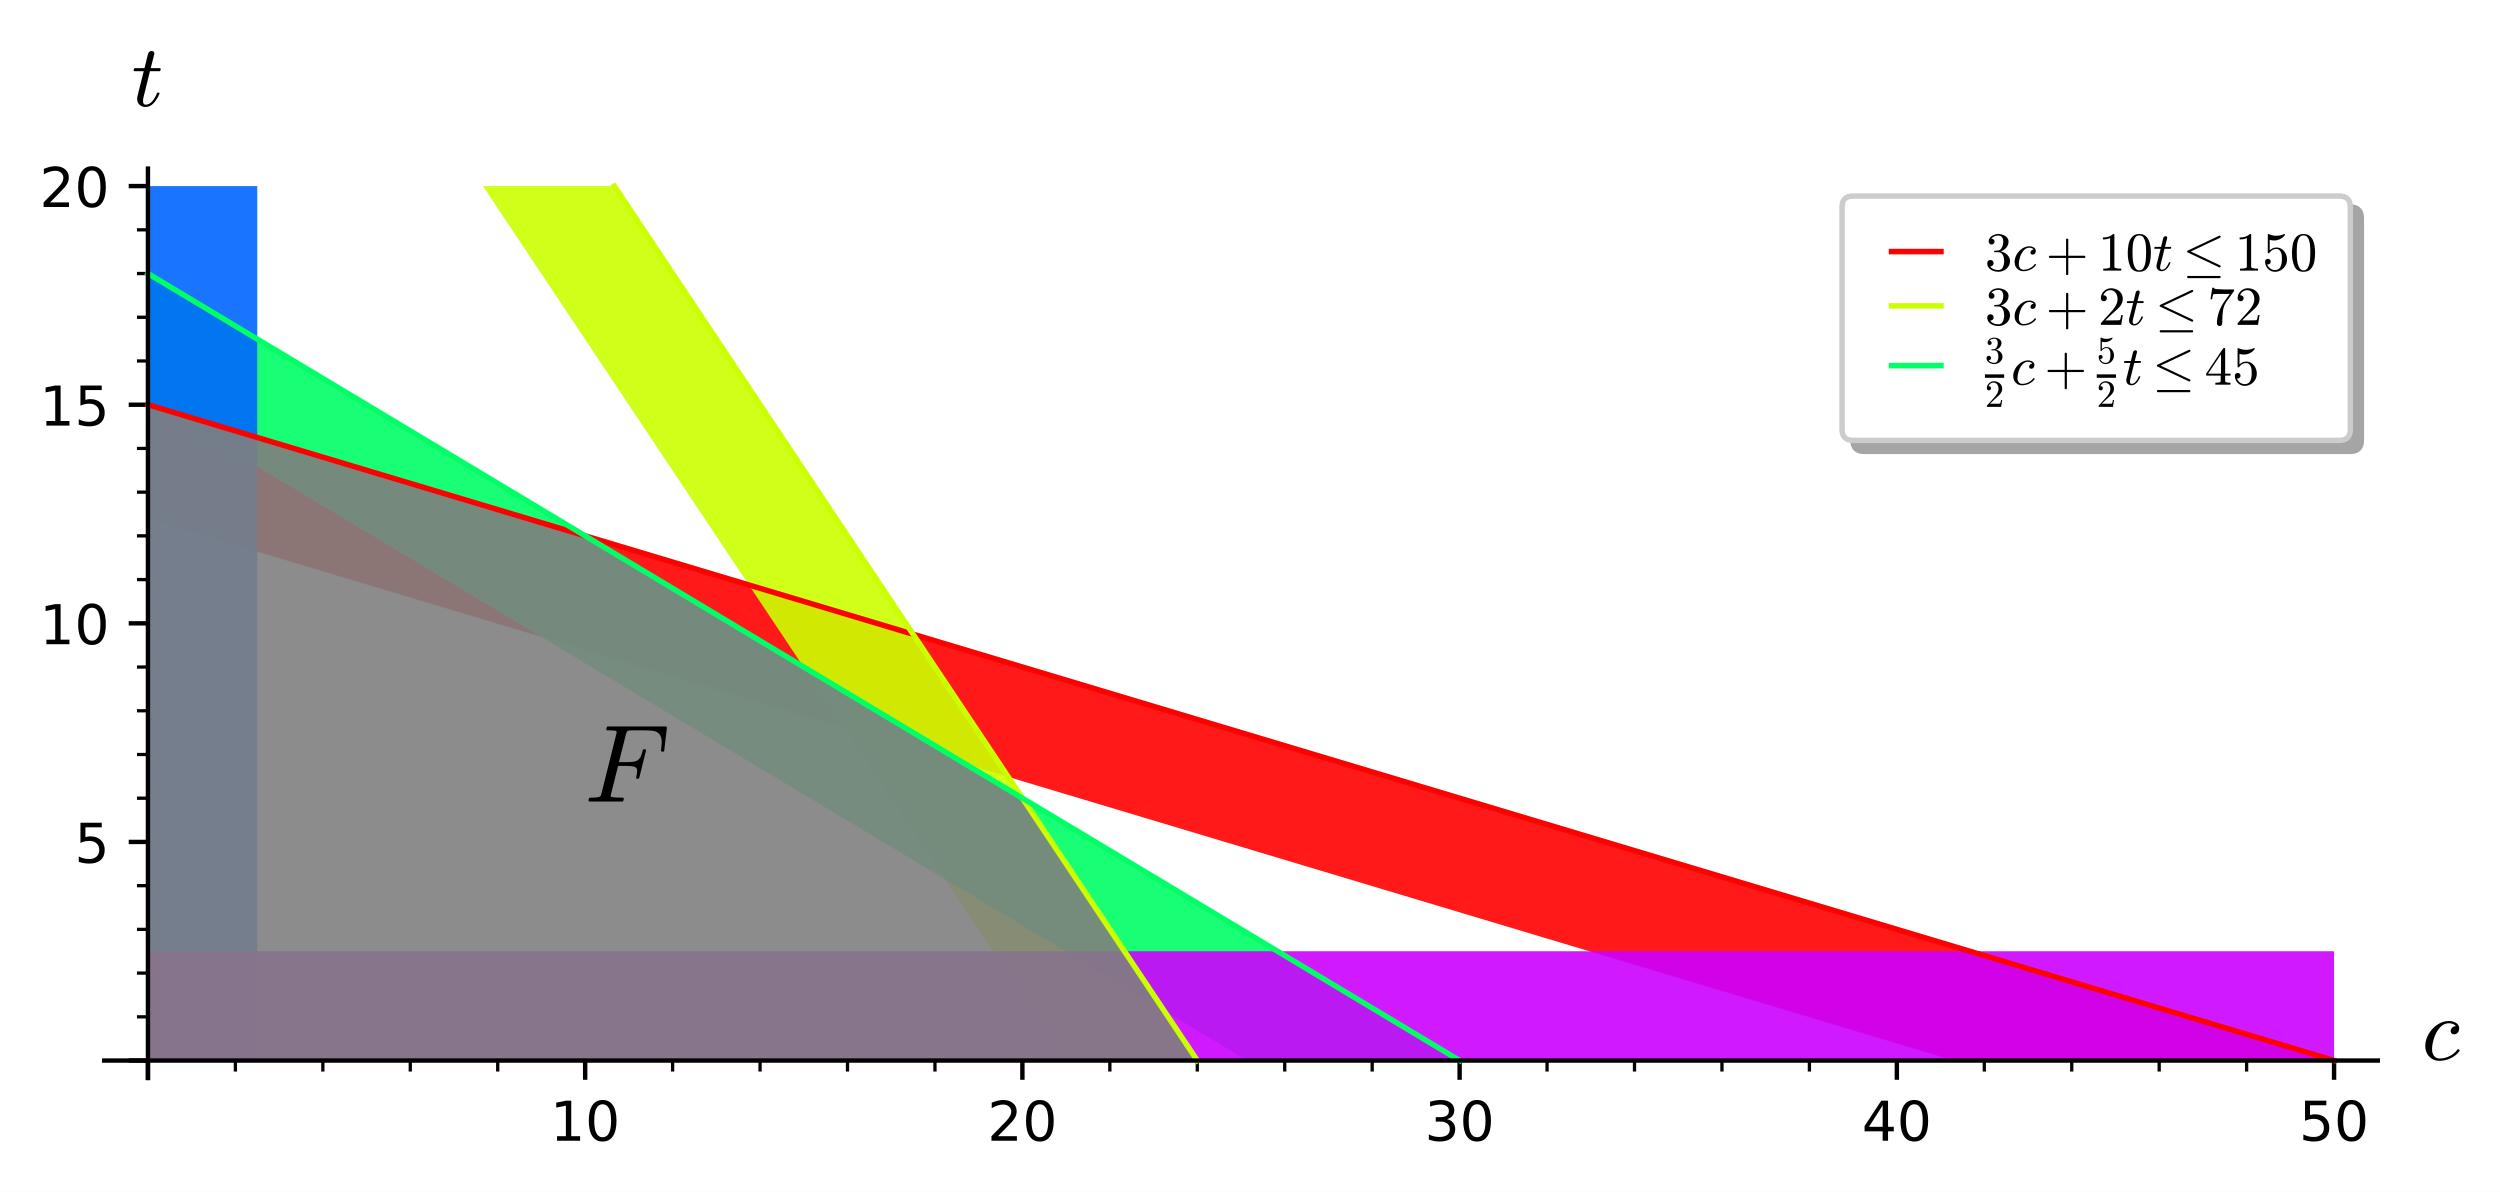
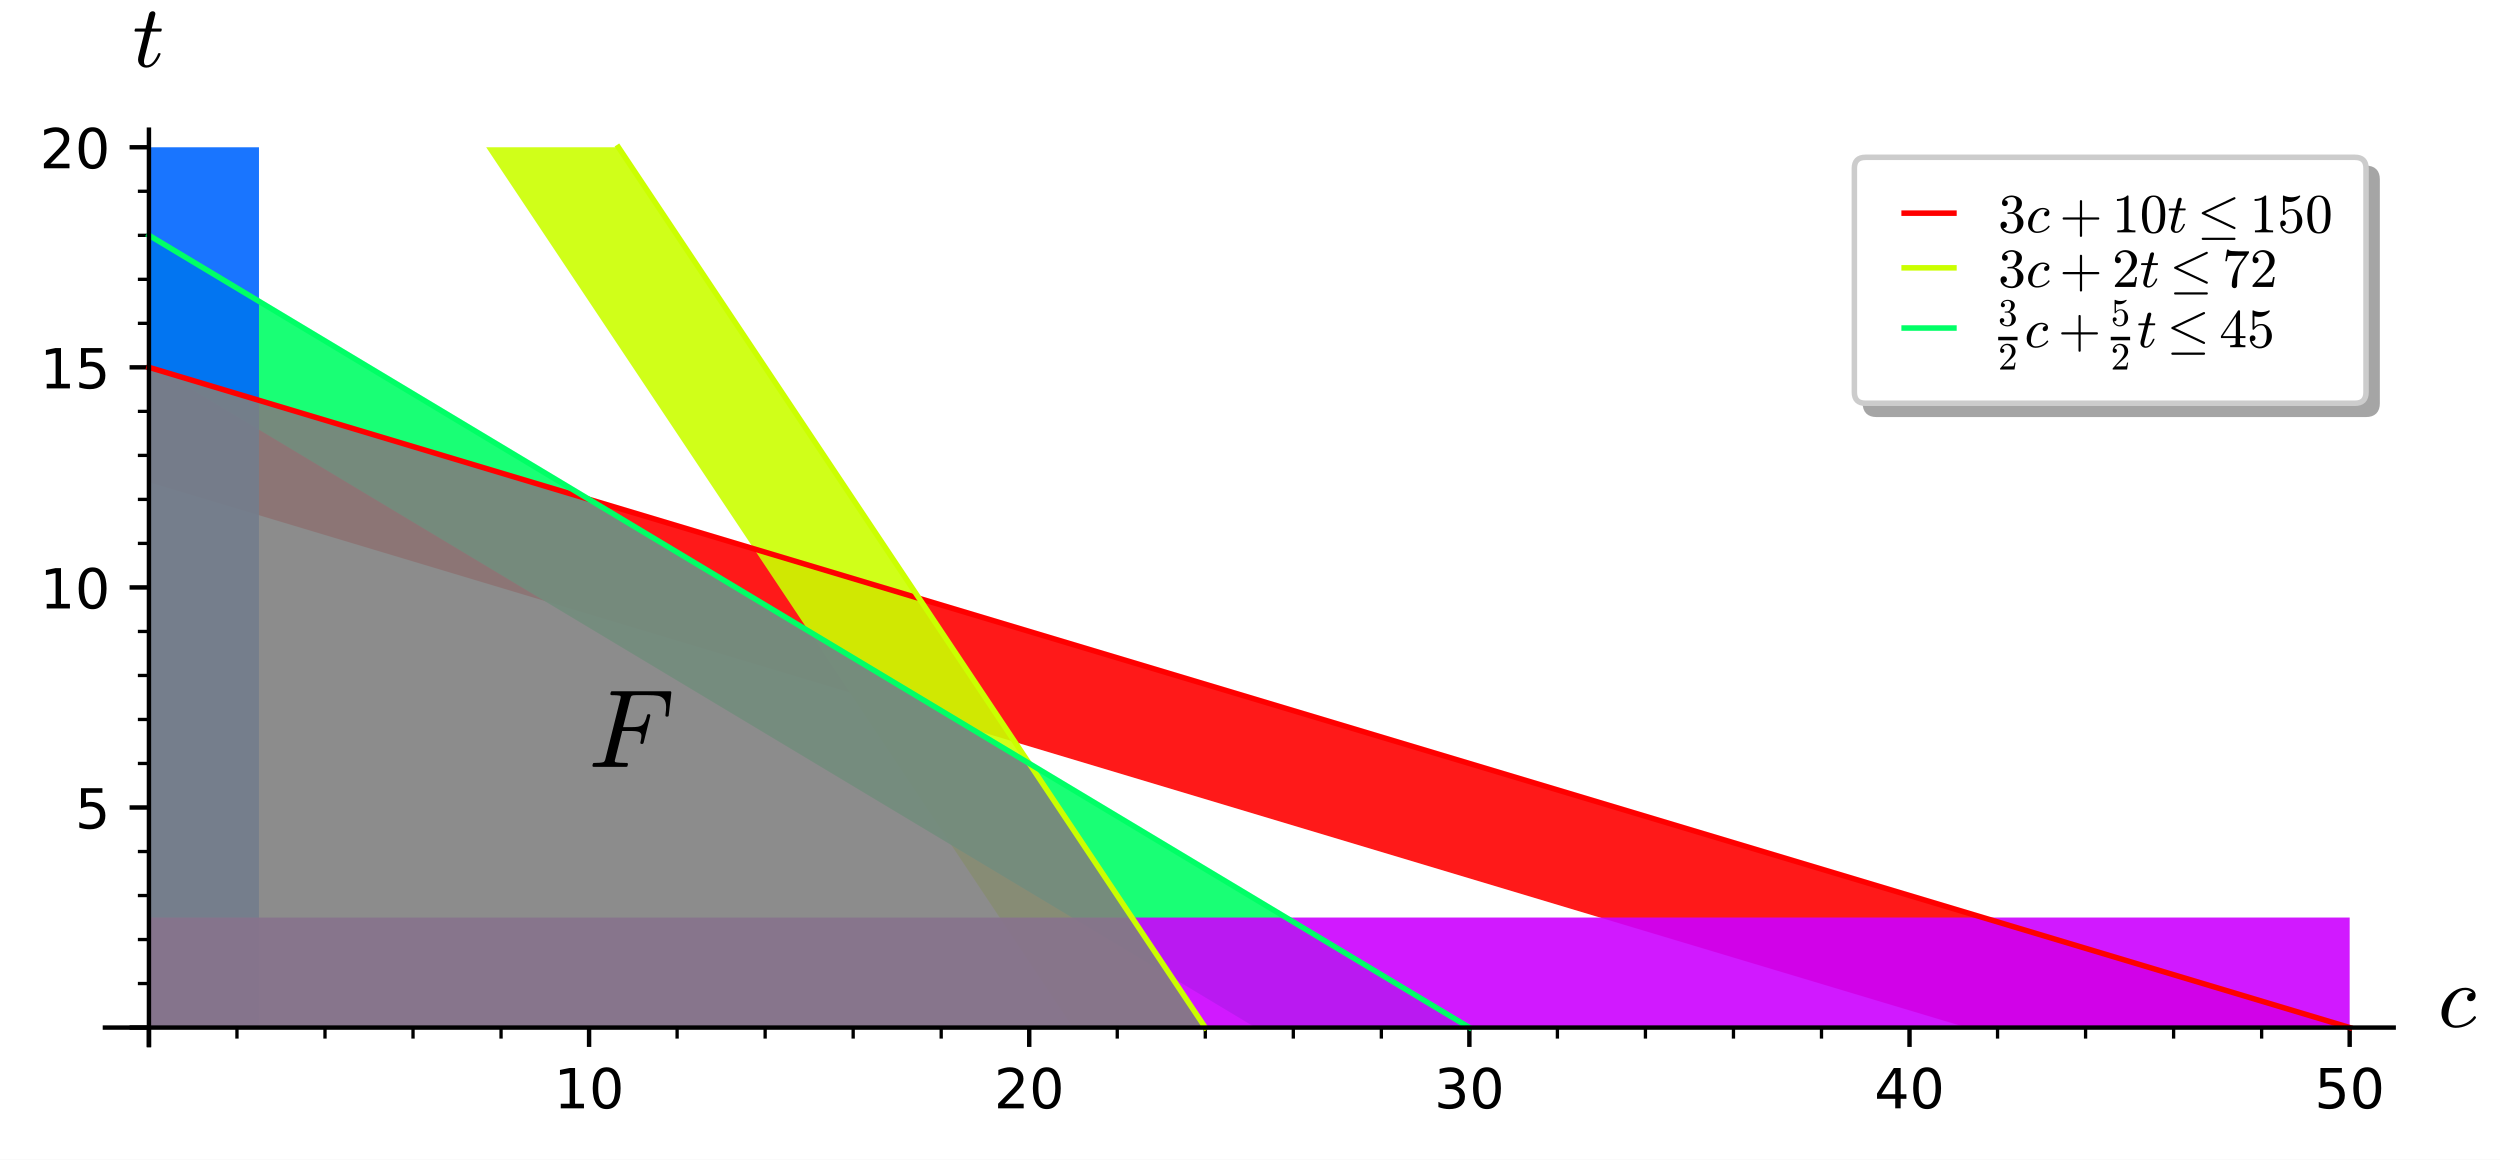
- <svg xmlns="http://www.w3.org/2000/svg" xmlns:xlink="http://www.w3.org/1999/xlink" width="454.979pt" height="216.889pt" viewBox="0 0 454.979 216.889" version="1.1">
+ <svg xmlns="http://www.w3.org/2000/svg" xmlns:xlink="http://www.w3.org/1999/xlink" width="451.959pt" height="209.646pt" viewBox="0 0 451.959 209.646" version="1.1">
  <defs>
    <style type="text/css">*{stroke-linejoin: round; stroke-linecap: butt}</style>
  </defs>
  <g id="figure_1">
    <g id="patch_1">
-       <path d="M 0 216.889  L 454.979 216.889  L 454.979 0  L 0 0  z " style="fill: #ffffff" />
+       <path d="M 0 209.646  L 451.959 209.646  L 451.959 0  L 0 0  z " style="fill: #ffffff" />
    </g>
    <g id="axes_1">
      <g id="patch_2">
-         <path d="M 18.968 196.193  L 432.739 196.193  L 432.739 30.685  L 18.968 30.685  z " style="fill: #ffffff" />
+         <path d="M 18.968 188.951  L 432.739 188.951  L 432.739 23.442  L 18.968 23.442  z " style="fill: #ffffff" />
      </g>
      <g id="patch_3">
-         <path d="M 355.552 193.01  L 424.782 193.01  L 26.925 73.654  L 26.925 94.422  z " clip-path="url(#p91f0a75d45)" style="fill: #ff0000; opacity: 0.9" />
+         <path d="M 355.552 185.768  L 424.782 185.768  L 26.925 66.411  L 26.925 87.18  z " clip-path="url(#pf8ebacab7a)" style="fill: #ff0000; opacity: 0.9" />
      </g>
      <g id="patch_4">
-         <path d="M 193.988 193.01  L 217.896 193.01  L 111.801 33.868  L 87.893 33.868  z " clip-path="url(#p91f0a75d45)" style="fill: #cbff00; opacity: 0.9" />
+         <path d="M 193.988 185.768  L 217.896 185.768  L 111.801 26.625  L 87.893 26.625  z " clip-path="url(#pf8ebacab7a)" style="fill: #cbff00; opacity: 0.9" />
      </g>
      <g id="patch_5">
-         <path d="M 226.974 193.01  L 265.639 193.01  L 26.925 49.782  L 26.925 72.981  z " clip-path="url(#p91f0a75d45)" style="fill: #00ff66; opacity: 0.9" />
+         <path d="M 226.974 185.768  L 265.639 185.768  L 26.925 42.54  L 26.925 65.738  z " clip-path="url(#pf8ebacab7a)" style="fill: #00ff66; opacity: 0.9" />
      </g>
      <g id="patch_6">
-         <path d="M 26.925 193.01  L 46.818 193.01  L 46.818 33.868  L 26.925 33.868  z " clip-path="url(#p91f0a75d45)" style="fill: #0066ff; opacity: 0.9" />
+         <path d="M 26.925 185.768  L 46.818 185.768  L 46.818 26.625  L 26.925 26.625  z " clip-path="url(#pf8ebacab7a)" style="fill: #0066ff; opacity: 0.9" />
      </g>
      <g id="patch_7">
-         <path d="M 26.925 193.01  L 424.782 193.01  L 424.782 173.118  L 26.925 173.118  z " clip-path="url(#p91f0a75d45)" style="fill: #cc00ff; opacity: 0.9" />
+         <path d="M 26.925 185.768  L 424.782 185.768  L 424.782 165.875  L 26.925 165.875  z " clip-path="url(#pf8ebacab7a)" style="fill: #cc00ff; opacity: 0.9" />
      </g>
      <g id="patch_8">
-         <path d="M 26.925 193.01  L 217.896 193.01  L 186.068 145.268  L 106.496 97.525  L 26.925 73.654  z " clip-path="url(#p91f0a75d45)" style="fill: #808080; opacity: 0.9" />
+         <path d="M 26.925 185.768  L 217.896 185.768  L 186.068 138.025  L 106.496 90.282  L 26.925 66.411  z " clip-path="url(#pf8ebacab7a)" style="fill: #808080; opacity: 0.9" />
      </g>
      <g id="matplotlib.axis_1">
        <g id="xtick_1">
          <g id="line2d_1">
            <defs>
-               <path id="m7415f6d603" d="M 0 0  L 0 3.5  " style="stroke: #000000; stroke-width: 0.8" />
-             </defs>
-             <g>
-               <use xlink:href="#m7415f6d603" x="26.925" y="193.01" style="stroke: #000000; stroke-width: 0.8" />
+               <path id="m971433013c" d="M 0 0  L 0 3.5  " style="stroke: #000000; stroke-width: 0.8" />
+             </defs>
+             <g>
+               <use xlink:href="#m971433013c" x="26.925" y="185.768" style="stroke: #000000; stroke-width: 0.8" />
            </g>
          </g>
        </g>
        <g id="xtick_2">
          <g id="line2d_2">
            <g>
-               <use xlink:href="#m7415f6d603" x="106.496" y="193.01" style="stroke: #000000; stroke-width: 0.8" />
+               <use xlink:href="#m971433013c" x="106.496" y="185.768" style="stroke: #000000; stroke-width: 0.8" />
            </g>
          </g>
          <g id="text_1">
-             <g transform="translate(100.1338 207.6089)scale(0.1 -0.1)">
+             <g transform="translate(100.1338 200.3664) scale(0.1 -0.1)">
              <defs>
                <path id="DejaVuSans-31" d="M 794 531  L 1825 531  L 1825 4091  L 703 3866  L 703 4441  L 1819 4666  L 2450 4666  L 2450 531  L 3481 531  L 3481 0  L 794 0  L 794 531  z " transform="scale(0.015625)" />
                <path id="DejaVuSans-30" d="M 2034 4250  Q 1547 4250 1301 3770  Q 1056 3291 1056 2328  Q 1056 1369 1301 889  Q 1547 409 2034 409  Q 2525 409 2770 889  Q 3016 1369 3016 2328  Q 3016 3291 2770 3770  Q 2525 4250 2034 4250  z M 2034 4750  Q 2819 4750 3233 4129  Q 3647 3509 3647 2328  Q 3647 1150 3233 529  Q 2819 -91 2034 -91  Q 1250 -91 836 529  Q 422 1150 422 2328  Q 422 3509 836 4129  Q 1250 4750 2034 4750  z " transform="scale(0.015625)" />
              </defs>
              <use xlink:href="#DejaVuSans-31" />
              <use xlink:href="#DejaVuSans-30" x="63.623" />
            </g>
          </g>
        </g>
        <g id="xtick_3">
          <g id="line2d_3">
            <g>
-               <use xlink:href="#m7415f6d603" x="186.068" y="193.01" style="stroke: #000000; stroke-width: 0.8" />
+               <use xlink:href="#m971433013c" x="186.068" y="185.768" style="stroke: #000000; stroke-width: 0.8" />
            </g>
          </g>
          <g id="text_2">
-             <g transform="translate(179.7051 207.6089)scale(0.1 -0.1)">
+             <g transform="translate(179.7051 200.3664) scale(0.1 -0.1)">
              <defs>
                <path id="DejaVuSans-32" d="M 1228 531  L 3431 531  L 3431 0  L 469 0  L 469 531  Q 828 903 1448 1529  Q 2069 2156 2228 2338  Q 2531 2678 2651 2914  Q 2772 3150 2772 3378  Q 2772 3750 2511 3984  Q 2250 4219 1831 4219  Q 1534 4219 1204 4116  Q 875 4013 500 3803  L 500 4441  Q 881 4594 1212 4672  Q 1544 4750 1819 4750  Q 2544 4750 2975 4387  Q 3406 4025 3406 3419  Q 3406 3131 3298 2873  Q 3191 2616 2906 2266  Q 2828 2175 2409 1742  Q 1991 1309 1228 531  z " transform="scale(0.015625)" />
              </defs>
              <use xlink:href="#DejaVuSans-32" />
              <use xlink:href="#DejaVuSans-30" x="63.623" />
            </g>
          </g>
        </g>
        <g id="xtick_4">
          <g id="line2d_4">
            <g>
-               <use xlink:href="#m7415f6d603" x="265.639" y="193.01" style="stroke: #000000; stroke-width: 0.8" />
+               <use xlink:href="#m971433013c" x="265.639" y="185.768" style="stroke: #000000; stroke-width: 0.8" />
            </g>
          </g>
          <g id="text_3">
-             <g transform="translate(259.2764 207.6089)scale(0.1 -0.1)">
+             <g transform="translate(259.2764 200.3664) scale(0.1 -0.1)">
              <defs>
                <path id="DejaVuSans-33" d="M 2597 2516  Q 3050 2419 3304 2112  Q 3559 1806 3559 1356  Q 3559 666 3084 287  Q 2609 -91 1734 -91  Q 1441 -91 1130 -33  Q 819 25 488 141  L 488 750  Q 750 597 1062 519  Q 1375 441 1716 441  Q 2309 441 2620 675  Q 2931 909 2931 1356  Q 2931 1769 2642 2001  Q 2353 2234 1838 2234  L 1294 2234  L 1294 2753  L 1863 2753  Q 2328 2753 2575 2939  Q 2822 3125 2822 3475  Q 2822 3834 2567 4026  Q 2313 4219 1838 4219  Q 1578 4219 1281 4162  Q 984 4106 628 3988  L 628 4550  Q 988 4650 1302 4700  Q 1616 4750 1894 4750  Q 2613 4750 3031 4423  Q 3450 4097 3450 3541  Q 3450 3153 3228 2886  Q 3006 2619 2597 2516  z " transform="scale(0.015625)" />
              </defs>
              <use xlink:href="#DejaVuSans-33" />
              <use xlink:href="#DejaVuSans-30" x="63.623" />
            </g>
          </g>
        </g>
        <g id="xtick_5">
          <g id="line2d_5">
            <g>
-               <use xlink:href="#m7415f6d603" x="345.21" y="193.01" style="stroke: #000000; stroke-width: 0.8" />
+               <use xlink:href="#m971433013c" x="345.21" y="185.768" style="stroke: #000000; stroke-width: 0.8" />
            </g>
          </g>
          <g id="text_4">
-             <g transform="translate(338.8477 207.6089)scale(0.1 -0.1)">
+             <g transform="translate(338.8477 200.3664) scale(0.1 -0.1)">
              <defs>
                <path id="DejaVuSans-34" d="M 2419 4116  L 825 1625  L 2419 1625  L 2419 4116  z M 2253 4666  L 3047 4666  L 3047 1625  L 3713 1625  L 3713 1100  L 3047 1100  L 3047 0  L 2419 0  L 2419 1100  L 313 1100  L 313 1709  L 2253 4666  z " transform="scale(0.015625)" />
              </defs>
              <use xlink:href="#DejaVuSans-34" />
              <use xlink:href="#DejaVuSans-30" x="63.623" />
            </g>
          </g>
        </g>
        <g id="xtick_6">
          <g id="line2d_6">
            <g>
-               <use xlink:href="#m7415f6d603" x="424.782" y="193.01" style="stroke: #000000; stroke-width: 0.8" />
+               <use xlink:href="#m971433013c" x="424.782" y="185.768" style="stroke: #000000; stroke-width: 0.8" />
            </g>
          </g>
          <g id="text_5">
-             <g transform="translate(418.4191 207.6089)scale(0.1 -0.1)">
+             <g transform="translate(418.4191 200.3664) scale(0.1 -0.1)">
              <defs>
                <path id="DejaVuSans-35" d="M 691 4666  L 3169 4666  L 3169 4134  L 1269 4134  L 1269 2991  Q 1406 3038 1543 3061  Q 1681 3084 1819 3084  Q 2600 3084 3056 2656  Q 3513 2228 3513 1497  Q 3513 744 3044 326  Q 2575 -91 1722 -91  Q 1428 -91 1123 -41  Q 819 9 494 109  L 494 744  Q 775 591 1075 516  Q 1375 441 1709 441  Q 2250 441 2565 725  Q 2881 1009 2881 1497  Q 2881 1984 2565 2268  Q 2250 2553 1709 2553  Q 1456 2553 1204 2497  Q 953 2441 691 2322  L 691 4666  z " transform="scale(0.015625)" />
              </defs>
              <use xlink:href="#DejaVuSans-35" />
              <use xlink:href="#DejaVuSans-30" x="63.623" />
            </g>
          </g>
        </g>
        <g id="xtick_7">
          <g id="line2d_7">
            <defs>
-               <path id="m5cf520effe" d="M 0 0  L 0 2  " style="stroke: #000000; stroke-width: 0.6" />
-             </defs>
-             <g>
-               <use xlink:href="#m5cf520effe" x="42.839" y="193.01" style="stroke: #000000; stroke-width: 0.6" />
+               <path id="m6770d491f6" d="M 0 0  L 0 2  " style="stroke: #000000; stroke-width: 0.6" />
+             </defs>
+             <g>
+               <use xlink:href="#m6770d491f6" x="42.839" y="185.768" style="stroke: #000000; stroke-width: 0.6" />
            </g>
          </g>
        </g>
        <g id="xtick_8">
          <g id="line2d_8">
            <g>
-               <use xlink:href="#m5cf520effe" x="58.754" y="193.01" style="stroke: #000000; stroke-width: 0.6" />
+               <use xlink:href="#m6770d491f6" x="58.754" y="185.768" style="stroke: #000000; stroke-width: 0.6" />
            </g>
          </g>
        </g>
        <g id="xtick_9">
          <g id="line2d_9">
            <g>
-               <use xlink:href="#m5cf520effe" x="74.668" y="193.01" style="stroke: #000000; stroke-width: 0.6" />
+               <use xlink:href="#m6770d491f6" x="74.668" y="185.768" style="stroke: #000000; stroke-width: 0.6" />
            </g>
          </g>
        </g>
        <g id="xtick_10">
          <g id="line2d_10">
            <g>
-               <use xlink:href="#m5cf520effe" x="90.582" y="193.01" style="stroke: #000000; stroke-width: 0.6" />
+               <use xlink:href="#m6770d491f6" x="90.582" y="185.768" style="stroke: #000000; stroke-width: 0.6" />
            </g>
          </g>
        </g>
        <g id="xtick_11">
          <g id="line2d_11">
            <g>
-               <use xlink:href="#m5cf520effe" x="122.411" y="193.01" style="stroke: #000000; stroke-width: 0.6" />
+               <use xlink:href="#m6770d491f6" x="122.411" y="185.768" style="stroke: #000000; stroke-width: 0.6" />
            </g>
          </g>
        </g>
        <g id="xtick_12">
          <g id="line2d_12">
            <g>
-               <use xlink:href="#m5cf520effe" x="138.325" y="193.01" style="stroke: #000000; stroke-width: 0.6" />
+               <use xlink:href="#m6770d491f6" x="138.325" y="185.768" style="stroke: #000000; stroke-width: 0.6" />
            </g>
          </g>
        </g>
        <g id="xtick_13">
          <g id="line2d_13">
            <g>
-               <use xlink:href="#m5cf520effe" x="154.239" y="193.01" style="stroke: #000000; stroke-width: 0.6" />
+               <use xlink:href="#m6770d491f6" x="154.239" y="185.768" style="stroke: #000000; stroke-width: 0.6" />
            </g>
          </g>
        </g>
        <g id="xtick_14">
          <g id="line2d_14">
            <g>
-               <use xlink:href="#m5cf520effe" x="170.153" y="193.01" style="stroke: #000000; stroke-width: 0.6" />
+               <use xlink:href="#m6770d491f6" x="170.153" y="185.768" style="stroke: #000000; stroke-width: 0.6" />
            </g>
          </g>
        </g>
        <g id="xtick_15">
          <g id="line2d_15">
            <g>
-               <use xlink:href="#m5cf520effe" x="201.982" y="193.01" style="stroke: #000000; stroke-width: 0.6" />
+               <use xlink:href="#m6770d491f6" x="201.982" y="185.768" style="stroke: #000000; stroke-width: 0.6" />
            </g>
          </g>
        </g>
        <g id="xtick_16">
          <g id="line2d_16">
            <g>
-               <use xlink:href="#m5cf520effe" x="217.896" y="193.01" style="stroke: #000000; stroke-width: 0.6" />
+               <use xlink:href="#m6770d491f6" x="217.896" y="185.768" style="stroke: #000000; stroke-width: 0.6" />
            </g>
          </g>
        </g>
        <g id="xtick_17">
          <g id="line2d_17">
            <g>
-               <use xlink:href="#m5cf520effe" x="233.81" y="193.01" style="stroke: #000000; stroke-width: 0.6" />
+               <use xlink:href="#m6770d491f6" x="233.81" y="185.768" style="stroke: #000000; stroke-width: 0.6" />
            </g>
          </g>
        </g>
        <g id="xtick_18">
          <g id="line2d_18">
            <g>
-               <use xlink:href="#m5cf520effe" x="249.725" y="193.01" style="stroke: #000000; stroke-width: 0.6" />
+               <use xlink:href="#m6770d491f6" x="249.725" y="185.768" style="stroke: #000000; stroke-width: 0.6" />
            </g>
          </g>
        </g>
        <g id="xtick_19">
          <g id="line2d_19">
            <g>
-               <use xlink:href="#m5cf520effe" x="281.553" y="193.01" style="stroke: #000000; stroke-width: 0.6" />
+               <use xlink:href="#m6770d491f6" x="281.553" y="185.768" style="stroke: #000000; stroke-width: 0.6" />
            </g>
          </g>
        </g>
        <g id="xtick_20">
          <g id="line2d_20">
            <g>
-               <use xlink:href="#m5cf520effe" x="297.467" y="193.01" style="stroke: #000000; stroke-width: 0.6" />
+               <use xlink:href="#m6770d491f6" x="297.467" y="185.768" style="stroke: #000000; stroke-width: 0.6" />
            </g>
          </g>
        </g>
        <g id="xtick_21">
          <g id="line2d_21">
            <g>
-               <use xlink:href="#m5cf520effe" x="313.382" y="193.01" style="stroke: #000000; stroke-width: 0.6" />
+               <use xlink:href="#m6770d491f6" x="313.382" y="185.768" style="stroke: #000000; stroke-width: 0.6" />
            </g>
          </g>
        </g>
        <g id="xtick_22">
          <g id="line2d_22">
            <g>
-               <use xlink:href="#m5cf520effe" x="329.296" y="193.01" style="stroke: #000000; stroke-width: 0.6" />
+               <use xlink:href="#m6770d491f6" x="329.296" y="185.768" style="stroke: #000000; stroke-width: 0.6" />
            </g>
          </g>
        </g>
        <g id="xtick_23">
          <g id="line2d_23">
            <g>
-               <use xlink:href="#m5cf520effe" x="361.125" y="193.01" style="stroke: #000000; stroke-width: 0.6" />
+               <use xlink:href="#m6770d491f6" x="361.125" y="185.768" style="stroke: #000000; stroke-width: 0.6" />
            </g>
          </g>
        </g>
        <g id="xtick_24">
          <g id="line2d_24">
            <g>
-               <use xlink:href="#m5cf520effe" x="377.039" y="193.01" style="stroke: #000000; stroke-width: 0.6" />
+               <use xlink:href="#m6770d491f6" x="377.039" y="185.768" style="stroke: #000000; stroke-width: 0.6" />
            </g>
          </g>
        </g>
        <g id="xtick_25">
          <g id="line2d_25">
            <g>
-               <use xlink:href="#m5cf520effe" x="392.953" y="193.01" style="stroke: #000000; stroke-width: 0.6" />
+               <use xlink:href="#m6770d491f6" x="392.953" y="185.768" style="stroke: #000000; stroke-width: 0.6" />
            </g>
          </g>
        </g>
        <g id="xtick_26">
          <g id="line2d_26">
            <g>
-               <use xlink:href="#m5cf520effe" x="408.867" y="193.01" style="stroke: #000000; stroke-width: 0.6" />
+               <use xlink:href="#m6770d491f6" x="408.867" y="185.768" style="stroke: #000000; stroke-width: 0.6" />
            </g>
          </g>
        </g>
        <g id="text_6">
-           <g transform="translate(440.7387 193.0105)scale(0.16 -0.16)">
+           <g transform="translate(440.7387 185.768) scale(0.16 -0.16)">
            <defs>
              <path id="Cmmi10-63" d="M 750 763  Q 750 484 892 290  Q 1034 97 1300 97  Q 1681 97 2032 272  Q 2384 447 2606 756  Q 2625 775 2656 775  Q 2688 775 2720 739  Q 2753 703 2753 672  Q 2753 647 2741 634  Q 2506 306 2109 117  Q 1713 -72 1288 -72  Q 981 -72 747 73  Q 513 219 384 462  Q 256 706 256 1013  Q 256 1444 497 1869  Q 738 2294 1138 2561  Q 1538 2828 1978 2828  Q 2266 2828 2495 2689  Q 2725 2550 2725 2278  Q 2725 2103 2623 1979  Q 2522 1856 2350 1856  Q 2247 1856 2176 1920  Q 2106 1984 2106 2088  Q 2106 2238 2215 2344  Q 2325 2450 2472 2450  L 2484 2450  Q 2409 2559 2267 2611  Q 2125 2663 1972 2663  Q 1597 2663 1315 2342  Q 1034 2022 892 1576  Q 750 1131 750 763  z " transform="scale(0.015625)" />
            </defs>
            <use xlink:href="#Cmmi10-63" transform="translate(0 0.8125)" />
          </g>
        </g>
      </g>
      <g id="matplotlib.axis_2">
        <g id="ytick_1">
          <g id="line2d_27">
            <defs>
-               <path id="m31a1cbc157" d="M 0 0  L -3.5 0  " style="stroke: #000000; stroke-width: 0.8" />
-             </defs>
-             <g>
-               <use xlink:href="#m31a1cbc157" x="26.925" y="193.01" style="stroke: #000000; stroke-width: 0.8" />
+               <path id="m9876064dcc" d="M 0 0  L -3.5 0  " style="stroke: #000000; stroke-width: 0.8" />
+             </defs>
+             <g>
+               <use xlink:href="#m9876064dcc" x="26.925" y="185.768" style="stroke: #000000; stroke-width: 0.8" />
            </g>
          </g>
        </g>
        <g id="ytick_2">
          <g id="line2d_28">
            <g>
-               <use xlink:href="#m31a1cbc157" x="26.925" y="153.225" style="stroke: #000000; stroke-width: 0.8" />
+               <use xlink:href="#m9876064dcc" x="26.925" y="145.982" style="stroke: #000000; stroke-width: 0.8" />
            </g>
          </g>
          <g id="text_7">
-             <g transform="translate(13.5625 157.024)scale(0.1 -0.1)">
+             <g transform="translate(13.5625 149.7815) scale(0.1 -0.1)">
              <use xlink:href="#DejaVuSans-35" />
            </g>
          </g>
        </g>
        <g id="ytick_3">
          <g id="line2d_29">
            <g>
-               <use xlink:href="#m31a1cbc157" x="26.925" y="113.439" style="stroke: #000000; stroke-width: 0.8" />
+               <use xlink:href="#m9876064dcc" x="26.925" y="106.197" style="stroke: #000000; stroke-width: 0.8" />
            </g>
          </g>
          <g id="text_8">
-             <g transform="translate(7.2 117.2384)scale(0.1 -0.1)">
+             <g transform="translate(7.2 109.9959) scale(0.1 -0.1)">
              <use xlink:href="#DejaVuSans-31" />
              <use xlink:href="#DejaVuSans-30" x="63.623" />
            </g>
          </g>
        </g>
        <g id="ytick_4">
          <g id="line2d_30">
            <g>
-               <use xlink:href="#m31a1cbc157" x="26.925" y="73.654" style="stroke: #000000; stroke-width: 0.8" />
+               <use xlink:href="#m9876064dcc" x="26.925" y="66.411" style="stroke: #000000; stroke-width: 0.8" />
            </g>
          </g>
          <g id="text_9">
-             <g transform="translate(7.2 77.45273)scale(0.1 -0.1)">
+             <g transform="translate(7.2 70.21023) scale(0.1 -0.1)">
              <use xlink:href="#DejaVuSans-31" />
              <use xlink:href="#DejaVuSans-35" x="63.623" />
            </g>
          </g>
        </g>
        <g id="ytick_5">
          <g id="line2d_31">
            <g>
-               <use xlink:href="#m31a1cbc157" x="26.925" y="33.868" style="stroke: #000000; stroke-width: 0.8" />
+               <use xlink:href="#m9876064dcc" x="26.925" y="26.625" style="stroke: #000000; stroke-width: 0.8" />
            </g>
          </g>
          <g id="text_10">
-             <g transform="translate(7.2 37.66707)scale(0.1 -0.1)">
+             <g transform="translate(7.2 30.42457) scale(0.1 -0.1)">
              <use xlink:href="#DejaVuSans-32" />
              <use xlink:href="#DejaVuSans-30" x="63.623" />
            </g>
          </g>
        </g>
        <g id="ytick_6">
          <g id="line2d_32">
            <defs>
-               <path id="ma537ba3def" d="M 0 0  L -2 0  " style="stroke: #000000; stroke-width: 0.6" />
-             </defs>
-             <g>
-               <use xlink:href="#ma537ba3def" x="26.925" y="185.053" style="stroke: #000000; stroke-width: 0.6" />
+               <path id="md3c314e675" d="M 0 0  L -2 0  " style="stroke: #000000; stroke-width: 0.6" />
+             </defs>
+             <g>
+               <use xlink:href="#md3c314e675" x="26.925" y="177.811" style="stroke: #000000; stroke-width: 0.6" />
            </g>
          </g>
        </g>
        <g id="ytick_7">
          <g id="line2d_33">
            <g>
-               <use xlink:href="#ma537ba3def" x="26.925" y="177.096" style="stroke: #000000; stroke-width: 0.6" />
+               <use xlink:href="#md3c314e675" x="26.925" y="169.854" style="stroke: #000000; stroke-width: 0.6" />
            </g>
          </g>
        </g>
        <g id="ytick_8">
          <g id="line2d_34">
            <g>
-               <use xlink:href="#ma537ba3def" x="26.925" y="169.139" style="stroke: #000000; stroke-width: 0.6" />
+               <use xlink:href="#md3c314e675" x="26.925" y="161.897" style="stroke: #000000; stroke-width: 0.6" />
            </g>
          </g>
        </g>
        <g id="ytick_9">
          <g id="line2d_35">
            <g>
-               <use xlink:href="#ma537ba3def" x="26.925" y="161.182" style="stroke: #000000; stroke-width: 0.6" />
+               <use xlink:href="#md3c314e675" x="26.925" y="153.939" style="stroke: #000000; stroke-width: 0.6" />
            </g>
          </g>
        </g>
        <g id="ytick_10">
          <g id="line2d_36">
            <g>
-               <use xlink:href="#ma537ba3def" x="26.925" y="145.268" style="stroke: #000000; stroke-width: 0.6" />
+               <use xlink:href="#md3c314e675" x="26.925" y="138.025" style="stroke: #000000; stroke-width: 0.6" />
            </g>
          </g>
        </g>
        <g id="ytick_11">
          <g id="line2d_37">
            <g>
-               <use xlink:href="#ma537ba3def" x="26.925" y="137.311" style="stroke: #000000; stroke-width: 0.6" />
+               <use xlink:href="#md3c314e675" x="26.925" y="130.068" style="stroke: #000000; stroke-width: 0.6" />
            </g>
          </g>
        </g>
        <g id="ytick_12">
          <g id="line2d_38">
            <g>
-               <use xlink:href="#ma537ba3def" x="26.925" y="129.353" style="stroke: #000000; stroke-width: 0.6" />
+               <use xlink:href="#md3c314e675" x="26.925" y="122.111" style="stroke: #000000; stroke-width: 0.6" />
            </g>
          </g>
        </g>
        <g id="ytick_13">
          <g id="line2d_39">
            <g>
-               <use xlink:href="#ma537ba3def" x="26.925" y="121.396" style="stroke: #000000; stroke-width: 0.6" />
+               <use xlink:href="#md3c314e675" x="26.925" y="114.154" style="stroke: #000000; stroke-width: 0.6" />
            </g>
          </g>
        </g>
        <g id="ytick_14">
          <g id="line2d_40">
            <g>
-               <use xlink:href="#ma537ba3def" x="26.925" y="105.482" style="stroke: #000000; stroke-width: 0.6" />
+               <use xlink:href="#md3c314e675" x="26.925" y="98.24" style="stroke: #000000; stroke-width: 0.6" />
            </g>
          </g>
        </g>
        <g id="ytick_15">
          <g id="line2d_41">
            <g>
-               <use xlink:href="#ma537ba3def" x="26.925" y="97.525" style="stroke: #000000; stroke-width: 0.6" />
+               <use xlink:href="#md3c314e675" x="26.925" y="90.282" style="stroke: #000000; stroke-width: 0.6" />
            </g>
          </g>
        </g>
        <g id="ytick_16">
          <g id="line2d_42">
            <g>
-               <use xlink:href="#ma537ba3def" x="26.925" y="89.568" style="stroke: #000000; stroke-width: 0.6" />
+               <use xlink:href="#md3c314e675" x="26.925" y="82.325" style="stroke: #000000; stroke-width: 0.6" />
            </g>
          </g>
        </g>
        <g id="ytick_17">
          <g id="line2d_43">
            <g>
-               <use xlink:href="#ma537ba3def" x="26.925" y="81.611" style="stroke: #000000; stroke-width: 0.6" />
+               <use xlink:href="#md3c314e675" x="26.925" y="74.368" style="stroke: #000000; stroke-width: 0.6" />
            </g>
          </g>
        </g>
        <g id="ytick_18">
          <g id="line2d_44">
            <g>
-               <use xlink:href="#ma537ba3def" x="26.925" y="65.696" style="stroke: #000000; stroke-width: 0.6" />
+               <use xlink:href="#md3c314e675" x="26.925" y="58.454" style="stroke: #000000; stroke-width: 0.6" />
            </g>
          </g>
        </g>
        <g id="ytick_19">
          <g id="line2d_45">
            <g>
-               <use xlink:href="#ma537ba3def" x="26.925" y="57.739" style="stroke: #000000; stroke-width: 0.6" />
+               <use xlink:href="#md3c314e675" x="26.925" y="50.497" style="stroke: #000000; stroke-width: 0.6" />
            </g>
          </g>
        </g>
        <g id="ytick_20">
          <g id="line2d_46">
            <g>
-               <use xlink:href="#ma537ba3def" x="26.925" y="49.782" style="stroke: #000000; stroke-width: 0.6" />
+               <use xlink:href="#md3c314e675" x="26.925" y="42.54" style="stroke: #000000; stroke-width: 0.6" />
            </g>
          </g>
        </g>
        <g id="ytick_21">
          <g id="line2d_47">
            <g>
-               <use xlink:href="#ma537ba3def" x="26.925" y="41.825" style="stroke: #000000; stroke-width: 0.6" />
+               <use xlink:href="#md3c314e675" x="26.925" y="34.582" style="stroke: #000000; stroke-width: 0.6" />
            </g>
          </g>
        </g>
        <g id="text_11">
-           <g transform="translate(23.965 19.3575)scale(0.16 -0.16)">
+           <g transform="translate(23.965 12.115) scale(0.16 -0.16)">
            <defs>
              <path id="Cmmi10-74" d="M 397 519  Q 397 613 416 697  L 878 2534  L 206 2534  Q 141 2534 141 2619  Q 166 2759 225 2759  L 934 2759  L 1191 3803  Q 1216 3888 1291 3947  Q 1366 4006 1459 4006  Q 1541 4006 1595 3957  Q 1650 3909 1650 3828  Q 1650 3809 1648 3798  Q 1647 3788 1644 3775  L 1388 2759  L 2047 2759  Q 2113 2759 2113 2675  Q 2109 2659 2100 2621  Q 2091 2584 2075 2559  Q 2059 2534 2028 2534  L 1331 2534  L 872 684  Q 825 503 825 372  Q 825 97 1013 97  Q 1294 97 1511 361  Q 1728 625 1844 941  Q 1869 978 1894 978  L 1972 978  Q 1997 978 2012 961  Q 2028 944 2028 922  Q 2028 909 2022 903  Q 1881 516 1612 222  Q 1344 -72 997 -72  Q 744 -72 570 93  Q 397 259 397 519  z " transform="scale(0.015625)" />
            </defs>
            <use xlink:href="#Cmmi10-74" transform="translate(0 0.40625)" />
          </g>
        </g>
      </g>
      <g id="line2d_48">
-         <path d="M 424.782 193.01  L 26.925 73.654  " clip-path="url(#p91f0a75d45)" style="fill: none; stroke: #ff0000; stroke-linecap: square" />
+         <path d="M 424.782 185.768  L 26.925 66.411  " clip-path="url(#pf8ebacab7a)" style="fill: none; stroke: #ff0000; stroke-linecap: square" />
      </g>
      <g id="line2d_49">
-         <path d="M 111.801 33.868  L 217.896 193.01  " clip-path="url(#p91f0a75d45)" style="fill: none; stroke: #cbff00; stroke-linecap: square" />
+         <path d="M 111.801 26.625  L 217.896 185.768  " clip-path="url(#pf8ebacab7a)" style="fill: none; stroke: #cbff00; stroke-linecap: square" />
      </g>
      <g id="line2d_50">
-         <path d="M 265.639 193.01  L 26.925 49.782  " clip-path="url(#p91f0a75d45)" style="fill: none; stroke: #00ff66; stroke-linecap: square" />
+         <path d="M 265.639 185.768  L 26.925 42.54  " clip-path="url(#pf8ebacab7a)" style="fill: none; stroke: #00ff66; stroke-linecap: square" />
      </g>
      <g id="patch_9">
-         <path d="M 26.925 196.193  L 26.925 30.685  " style="fill: none; stroke: #000000; stroke-width: 0.8; stroke-linejoin: miter; stroke-linecap: square" />
+         <path d="M 26.925 188.951  L 26.925 23.442  " style="fill: none; stroke: #000000; stroke-width: 0.8; stroke-linejoin: miter; stroke-linecap: square" />
      </g>
      <g id="patch_10">
-         <path d="M 18.968 193.01  L 432.739 193.01  " style="fill: none; stroke: #000000; stroke-width: 0.8; stroke-linejoin: miter; stroke-linecap: square" />
+         <path d="M 18.968 185.768  L 432.739 185.768  " style="fill: none; stroke: #000000; stroke-width: 0.8; stroke-linejoin: miter; stroke-linecap: square" />
      </g>
      <g id="text_12">
-         <g transform="translate(106.362 146.0122)scale(0.2 -0.2)">
+         <g transform="translate(106.362 138.7697) scale(0.2 -0.2)">
          <defs>
            <path id="Cmmi10-46" d="M 300 0  Q 238 0 238 84  Q 241 100 250 139  Q 259 178 276 201  Q 294 225 319 225  Q 709 225 863 269  Q 947 297 984 441  L 1863 3956  Q 1875 4019 1875 4044  Q 1875 4113 1797 4122  Q 1678 4147 1338 4147  Q 1275 4147 1275 4231  Q 1278 4247 1287 4286  Q 1297 4325 1314 4348  Q 1331 4372 1356 4372  L 4738 4372  Q 4800 4372 4800 4288  L 4647 2963  Q 4647 2944 4625 2925  Q 4603 2906 4581 2906  L 4525 2906  Q 4459 2906 4459 2988  Q 4500 3278 4500 3463  Q 4500 3781 4362 3931  Q 4225 4081 4015 4114  Q 3806 4147 3438 4147  L 2753 4147  Q 2578 4147 2522 4117  Q 2466 4088 2419 3928  L 2009 2297  L 2491 2297  Q 2728 2297 2875 2322  Q 3022 2347 3119 2419  Q 3216 2491 3280 2627  Q 3344 2763 3397 2988  Q 3416 3047 3463 3047  L 3519 3047  Q 3584 3047 3584 2963  L 3194 1381  Q 3166 1325 3128 1325  L 3072 1325  Q 3009 1325 3009 1409  Q 3025 1475 3034 1519  Q 3044 1563 3058 1645  Q 3072 1728 3072 1791  Q 3072 1975 2909 2025  Q 2747 2075 2484 2075  L 1959 2075  L 1544 416  Q 1528 353 1528 353  Q 1528 278 1575 269  Q 1741 225 2228 225  Q 2291 225 2291 141  Q 2269 50 2256 25  Q 2244 0 2181 0  L 300 0  z " transform="scale(0.015625)" />
          </defs>
          <use xlink:href="#Cmmi10-46" transform="translate(0 0.6875)" />
        </g>
      </g>
      <g id="legend_1">
        <g id="patch_11">
-           <path d="M 339.239 82.141  L 427.739 82.141  Q 429.739 82.141 429.739 80.141  L 429.739 39.685  Q 429.739 37.685 427.739 37.685  L 339.239 37.685  Q 337.239 37.685 337.239 39.685  L 337.239 80.141  Q 337.239 82.141 339.239 82.141  z " style="fill: #4c4c4c; opacity: 0.5; stroke: #4c4c4c; stroke-linejoin: miter" />
+           <path d="M 339.239 74.899  L 427.739 74.899  Q 429.739 74.899 429.739 72.899  L 429.739 32.443  Q 429.739 30.442 427.739 30.442  L 339.239 30.442  Q 337.239 30.442 337.239 32.443  L 337.239 72.899  Q 337.239 74.899 339.239 74.899  z " style="fill: #4c4c4c; opacity: 0.5; stroke: #4c4c4c; stroke-linejoin: miter" />
        </g>
        <g id="patch_12">
-           <path d="M 337.239 80.141  L 425.739 80.141  Q 427.739 80.141 427.739 78.141  L 427.739 37.685  Q 427.739 35.685 425.739 35.685  L 337.239 35.685  Q 335.239 35.685 335.239 37.685  L 335.239 78.141  Q 335.239 80.141 337.239 80.141  z " style="fill: #ffffff; stroke: #cccccc; stroke-linejoin: miter" />
+           <path d="M 337.239 72.899  L 425.739 72.899  Q 427.739 72.899 427.739 70.899  L 427.739 30.442  Q 427.739 28.442 425.739 28.442  L 337.239 28.442  Q 335.239 28.442 335.239 30.442  L 335.239 70.899  Q 335.239 72.899 337.239 72.899  z " style="fill: #ffffff; stroke: #cccccc; stroke-linejoin: miter" />
        </g>
        <g id="line2d_51">
-           <path d="M 344.239 45.783  L 353.239 45.783  " style="fill: none; stroke: #ff0000; stroke-linecap: square" />
+           <path d="M 344.239 38.541  L 353.239 38.541  " style="fill: none; stroke: #ff0000; stroke-linecap: square" />
        </g>
        <g id="text_13">
-           <g transform="translate(361.2387 49.28344)scale(0.1 -0.1)">
+           <g transform="translate(361.2387 42.04094) scale(0.1 -0.1)">
            <defs>
              <path id="Cmr10-33" d="M 609 494  Q 759 275 1012 169  Q 1266 63 1556 63  Q 1928 63 2084 380  Q 2241 697 2241 1100  Q 2241 1281 2208 1462  Q 2175 1644 2097 1800  Q 2019 1956 1883 2050  Q 1747 2144 1550 2144  L 1125 2144  Q 1069 2144 1069 2203  L 1069 2259  Q 1069 2309 1125 2309  L 1478 2338  Q 1703 2338 1851 2506  Q 2000 2675 2069 2917  Q 2138 3159 2138 3378  Q 2138 3684 1994 3881  Q 1850 4078 1556 4078  Q 1313 4078 1091 3986  Q 869 3894 738 3706  Q 750 3709 759 3711  Q 769 3713 781 3713  Q 925 3713 1022 3613  Q 1119 3513 1119 3372  Q 1119 3234 1022 3134  Q 925 3034 781 3034  Q 641 3034 541 3134  Q 441 3234 441 3372  Q 441 3647 606 3850  Q 772 4053 1033 4158  Q 1294 4263 1556 4263  Q 1750 4263 1965 4205  Q 2181 4147 2356 4039  Q 2531 3931 2642 3762  Q 2753 3594 2753 3378  Q 2753 3109 2633 2881  Q 2513 2653 2303 2487  Q 2094 2322 1844 2241  Q 2122 2188 2372 2031  Q 2622 1875 2773 1631  Q 2925 1388 2925 1106  Q 2925 753 2731 467  Q 2538 181 2222 20  Q 1906 -141 1556 -141  Q 1256 -141 954 -26  Q 653 88 461 316  Q 269 544 269 863  Q 269 1022 375 1128  Q 481 1234 641 1234  Q 744 1234 830 1186  Q 916 1138 964 1050  Q 1013 963 1013 863  Q 1013 706 903 600  Q 794 494 641 494  L 609 494  z " transform="scale(0.015625)" />
              <path id="Cmr10-2b" d="M 481 1472  Q 428 1472 393 1512  Q 359 1553 359 1600  Q 359 1647 393 1687  Q 428 1728 481 1728  L 2363 1728  L 2363 3616  Q 2363 3666 2400 3698  Q 2438 3731 2491 3731  Q 2538 3731 2578 3698  Q 2619 3666 2619 3616  L 2619 1728  L 4500 1728  Q 4547 1728 4581 1687  Q 4616 1647 4616 1600  Q 4616 1553 4581 1512  Q 4547 1472 4500 1472  L 2619 1472  L 2619 -416  Q 2619 -466 2578 -498  Q 2538 -531 2491 -531  Q 2438 -531 2400 -498  Q 2363 -466 2363 -416  L 2363 1472  L 481 1472  z " transform="scale(0.015625)" />
              <path id="Cmr10-31" d="M 594 0  L 594 225  Q 1394 225 1394 428  L 1394 3788  Q 1063 3628 556 3628  L 556 3853  Q 1341 3853 1741 4263  L 1831 4263  Q 1853 4263 1873 4245  Q 1894 4228 1894 4206  L 1894 428  Q 1894 225 2694 225  L 2694 0  L 594 0  z " transform="scale(0.015625)" />
              <path id="Cmr10-30" d="M 1600 -141  Q 816 -141 533 504  Q 250 1150 250 2041  Q 250 2597 351 3087  Q 453 3578 754 3920  Q 1056 4263 1600 4263  Q 2022 4263 2290 4056  Q 2559 3850 2700 3523  Q 2841 3197 2892 2823  Q 2944 2450 2944 2041  Q 2944 1491 2842 1011  Q 2741 531 2444 195  Q 2147 -141 1600 -141  z M 1600 25  Q 1956 25 2131 390  Q 2306 756 2347 1200  Q 2388 1644 2388 2144  Q 2388 2625 2347 3031  Q 2306 3438 2132 3767  Q 1959 4097 1600 4097  Q 1238 4097 1063 3765  Q 888 3434 847 3029  Q 806 2625 806 2144  Q 806 1788 823 1472  Q 841 1156 916 820  Q 991 484 1158 254  Q 1325 25 1600 25  z " transform="scale(0.015625)" />
              <path id="Cmsy10-2219" d="M 653 -878  Q 600 -878 565 -837  Q 531 -797 531 -750  Q 531 -697 565 -659  Q 600 -622 653 -622  L 4325 -622  Q 4375 -622 4408 -659  Q 4441 -697 4441 -750  Q 4441 -797 4408 -837  Q 4375 -878 4325 -878  L 653 -878  z M 594 2113  Q 531 2131 531 2222  Q 531 2303 616 2338  L 4269 4063  Q 4281 4072 4313 4072  Q 4366 4072 4403 4034  Q 4441 3997 4441 3944  Q 4441 3859 4366 3828  L 959 2222  L 4384 603  Q 4441 572 4441 494  Q 4441 438 4403 402  Q 4366 366 4313 366  Q 4281 366 4269 378  L 594 2113  z " transform="scale(0.015625)" />
              <path id="Cmr10-35" d="M 556 728  Q 622 541 758 387  Q 894 234 1080 148  Q 1266 63 1466 63  Q 1928 63 2103 422  Q 2278 781 2278 1294  Q 2278 1516 2270 1667  Q 2263 1819 2228 1959  Q 2169 2184 2020 2353  Q 1872 2522 1656 2522  Q 1441 2522 1286 2456  Q 1131 2391 1034 2303  Q 938 2216 863 2119  Q 788 2022 769 2016  L 697 2016  Q 681 2016 657 2036  Q 634 2056 634 2075  L 634 4213  Q 634 4228 654 4245  Q 675 4263 697 4263  L 716 4263  Q 1147 4056 1631 4056  Q 2106 4056 2547 4263  L 2566 4263  Q 2588 4263 2606 4247  Q 2625 4231 2625 4213  L 2625 4153  Q 2625 4122 2613 4122  Q 2394 3831 2064 3668  Q 1734 3506 1381 3506  Q 1125 3506 856 3578  L 856 2369  Q 1069 2541 1236 2614  Q 1403 2688 1663 2688  Q 2016 2688 2295 2484  Q 2575 2281 2725 1954  Q 2875 1628 2875 1288  Q 2875 903 2686 575  Q 2497 247 2172 53  Q 1847 -141 1466 -141  Q 1150 -141 886 21  Q 622 184 470 459  Q 319 734 319 1044  Q 319 1188 412 1278  Q 506 1369 647 1369  Q 788 1369 883 1276  Q 978 1184 978 1044  Q 978 906 883 811  Q 788 716 647 716  Q 625 716 597 720  Q 569 725 556 728  z " transform="scale(0.015625)" />
            </defs>
            <use xlink:href="#Cmr10-33" transform="translate(0 0.390625)" />
            <use xlink:href="#Cmmi10-63" transform="translate(50 0.390625)" />
            <use xlink:href="#Cmr10-2b" transform="translate(110.7715 0.390625)" />
            <use xlink:href="#Cmr10-31" transform="translate(206.0156 0.390625)" />
            <use xlink:href="#Cmr10-30" transform="translate(256.0156 0.390625)" />
            <use xlink:href="#Cmmi10-74" transform="translate(306.0156 0.390625)" />
            <use xlink:href="#Cmsy10-2219" transform="translate(359.6582 0.390625)" />
            <use xlink:href="#Cmr10-31" transform="translate(454.9023 0.390625)" />
            <use xlink:href="#Cmr10-35" transform="translate(504.9023 0.390625)" />
            <use xlink:href="#Cmr10-30" transform="translate(554.9023 0.390625)" />
          </g>
        </g>
        <g id="line2d_52">
-           <path d="M 344.239 55.662  L 353.239 55.662  " style="fill: none; stroke: #cbff00; stroke-linecap: square" />
+           <path d="M 344.239 48.419  L 353.239 48.419  " style="fill: none; stroke: #cbff00; stroke-linecap: square" />
        </g>
        <g id="text_14">
-           <g transform="translate(361.2387 59.16156)scale(0.1 -0.1)">
+           <g transform="translate(361.2387 51.91906) scale(0.1 -0.1)">
            <defs>
              <path id="Cmr10-32" d="M 319 0  L 319 172  Q 319 188 331 206  L 1325 1306  Q 1550 1550 1690 1715  Q 1831 1881 1968 2097  Q 2106 2313 2186 2536  Q 2266 2759 2266 3009  Q 2266 3272 2169 3511  Q 2072 3750 1880 3894  Q 1688 4038 1416 4038  Q 1138 4038 916 3870  Q 694 3703 603 3438  Q 628 3444 672 3444  Q 816 3444 917 3347  Q 1019 3250 1019 3097  Q 1019 2950 917 2848  Q 816 2747 672 2747  Q 522 2747 420 2851  Q 319 2956 319 3097  Q 319 3338 409 3548  Q 500 3759 670 3923  Q 841 4088 1055 4175  Q 1269 4263 1509 4263  Q 1875 4263 2190 4108  Q 2506 3953 2690 3670  Q 2875 3388 2875 3009  Q 2875 2731 2753 2481  Q 2631 2231 2440 2026  Q 2250 1822 1953 1562  Q 1656 1303 1563 1216  L 838 519  L 1453 519  Q 1906 519 2211 526  Q 2516 534 2534 550  Q 2609 631 2688 1141  L 2875 1141  L 2694 0  L 319 0  z " transform="scale(0.015625)" />
              <path id="Cmr10-37" d="M 1113 166  Q 1113 522 1175 862  Q 1238 1203 1358 1536  Q 1478 1869 1648 2189  Q 1819 2509 2022 2791  L 2606 3603  L 1875 3603  Q 738 3603 703 3572  Q 619 3469 544 2981  L 359 2981  L 569 4325  L 756 4325  L 756 4306  Q 756 4191 1147 4156  Q 1538 4122 1913 4122  L 3103 4122  L 3103 3956  Q 3103 3950 3101 3947  Q 3100 3944 3097 3938  L 2216 2700  Q 1891 2219 1809 1631  Q 1728 1044 1728 166  Q 1728 41 1637 -50  Q 1547 -141 1422 -141  Q 1294 -141 1203 -50  Q 1113 41 1113 166  z " transform="scale(0.015625)" />
            </defs>
            <use xlink:href="#Cmr10-33" transform="translate(0 0.421875)" />
            <use xlink:href="#Cmmi10-63" transform="translate(50 0.421875)" />
            <use xlink:href="#Cmr10-2b" transform="translate(110.7715 0.421875)" />
            <use xlink:href="#Cmr10-32" transform="translate(206.0156 0.421875)" />
            <use xlink:href="#Cmmi10-74" transform="translate(256.0156 0.421875)" />
            <use xlink:href="#Cmsy10-2219" transform="translate(309.6582 0.421875)" />
            <use xlink:href="#Cmr10-37" transform="translate(404.9023 0.421875)" />
            <use xlink:href="#Cmr10-32" transform="translate(454.9023 0.421875)" />
          </g>
        </g>
        <g id="line2d_53">
-           <path d="M 344.239 66.541  L 353.239 66.541  " style="fill: none; stroke: #00ff66; stroke-linecap: square" />
+           <path d="M 344.239 59.299  L 353.239 59.299  " style="fill: none; stroke: #00ff66; stroke-linecap: square" />
        </g>
        <g id="text_15">
-           <g transform="translate(361.2387 70.04125)scale(0.1 -0.1)">
+           <g transform="translate(361.2387 62.79875) scale(0.1 -0.1)">
            <defs>
              <path id="Cmr10-34" d="M 178 1056  L 178 1281  L 2156 4231  Q 2178 4263 2222 4263  L 2316 4263  Q 2388 4263 2388 4191  L 2388 1281  L 3016 1281  L 3016 1056  L 2388 1056  L 2388 428  Q 2388 297 2575 261  Q 2763 225 3009 225  L 3009 0  L 1247 0  L 1247 225  Q 1494 225 1681 261  Q 1869 297 1869 428  L 1869 1056  L 178 1056  z M 391 1281  L 1906 1281  L 1906 3547  L 391 1281  z " transform="scale(0.015625)" />
            </defs>
-             <use xlink:href="#Cmr10-33" transform="translate(0 39.37344)scale(0.7)" />
-             <use xlink:href="#Cmr10-32" transform="translate(0 -40.04531)scale(0.7)" />
+             <use xlink:href="#Cmr10-33" transform="translate(0 39.37344) scale(0.7)" />
+             <use xlink:href="#Cmr10-32" transform="translate(0 -40.04531) scale(0.7)" />
            <use xlink:href="#Cmmi10-63" transform="translate(47.5 0.33125)" />
            <use xlink:href="#Cmr10-2b" transform="translate(108.2715 0.33125)" />
-             <use xlink:href="#Cmr10-35" transform="translate(203.5156 39.37344)scale(0.7)" />
-             <use xlink:href="#Cmr10-32" transform="translate(203.5156 -40.04531)scale(0.7)" />
+             <use xlink:href="#Cmr10-35" transform="translate(203.5156 39.37344) scale(0.7)" />
+             <use xlink:href="#Cmr10-32" transform="translate(203.5156 -40.04531) scale(0.7)" />
            <use xlink:href="#Cmmi10-74" transform="translate(251.0156 0.33125)" />
            <use xlink:href="#Cmsy10-2219" transform="translate(304.6582 0.33125)" />
            <use xlink:href="#Cmr10-34" transform="translate(399.9023 0.33125)" />
            <use xlink:href="#Cmr10-35" transform="translate(449.9023 0.33125)" />
            <path d="M 0 12.831  L 0 19.081  L 35 19.081  L 35 12.831  L 0 12.831  z " />
            <path d="M 203.516 12.831  L 203.516 19.081  L 238.516 19.081  L 238.516 12.831  L 203.516 12.831  z " />
          </g>
        </g>
      </g>
    </g>
  </g>
  <defs>
-     <clipPath id="p91f0a75d45">
-       <rect x="18.968" y="30.685" width="413.771" height="165.508" />
+     <clipPath id="pf8ebacab7a">
+       <rect x="18.968" y="23.442" width="413.771" height="165.508" />
    </clipPath>
  </defs>
</svg>
